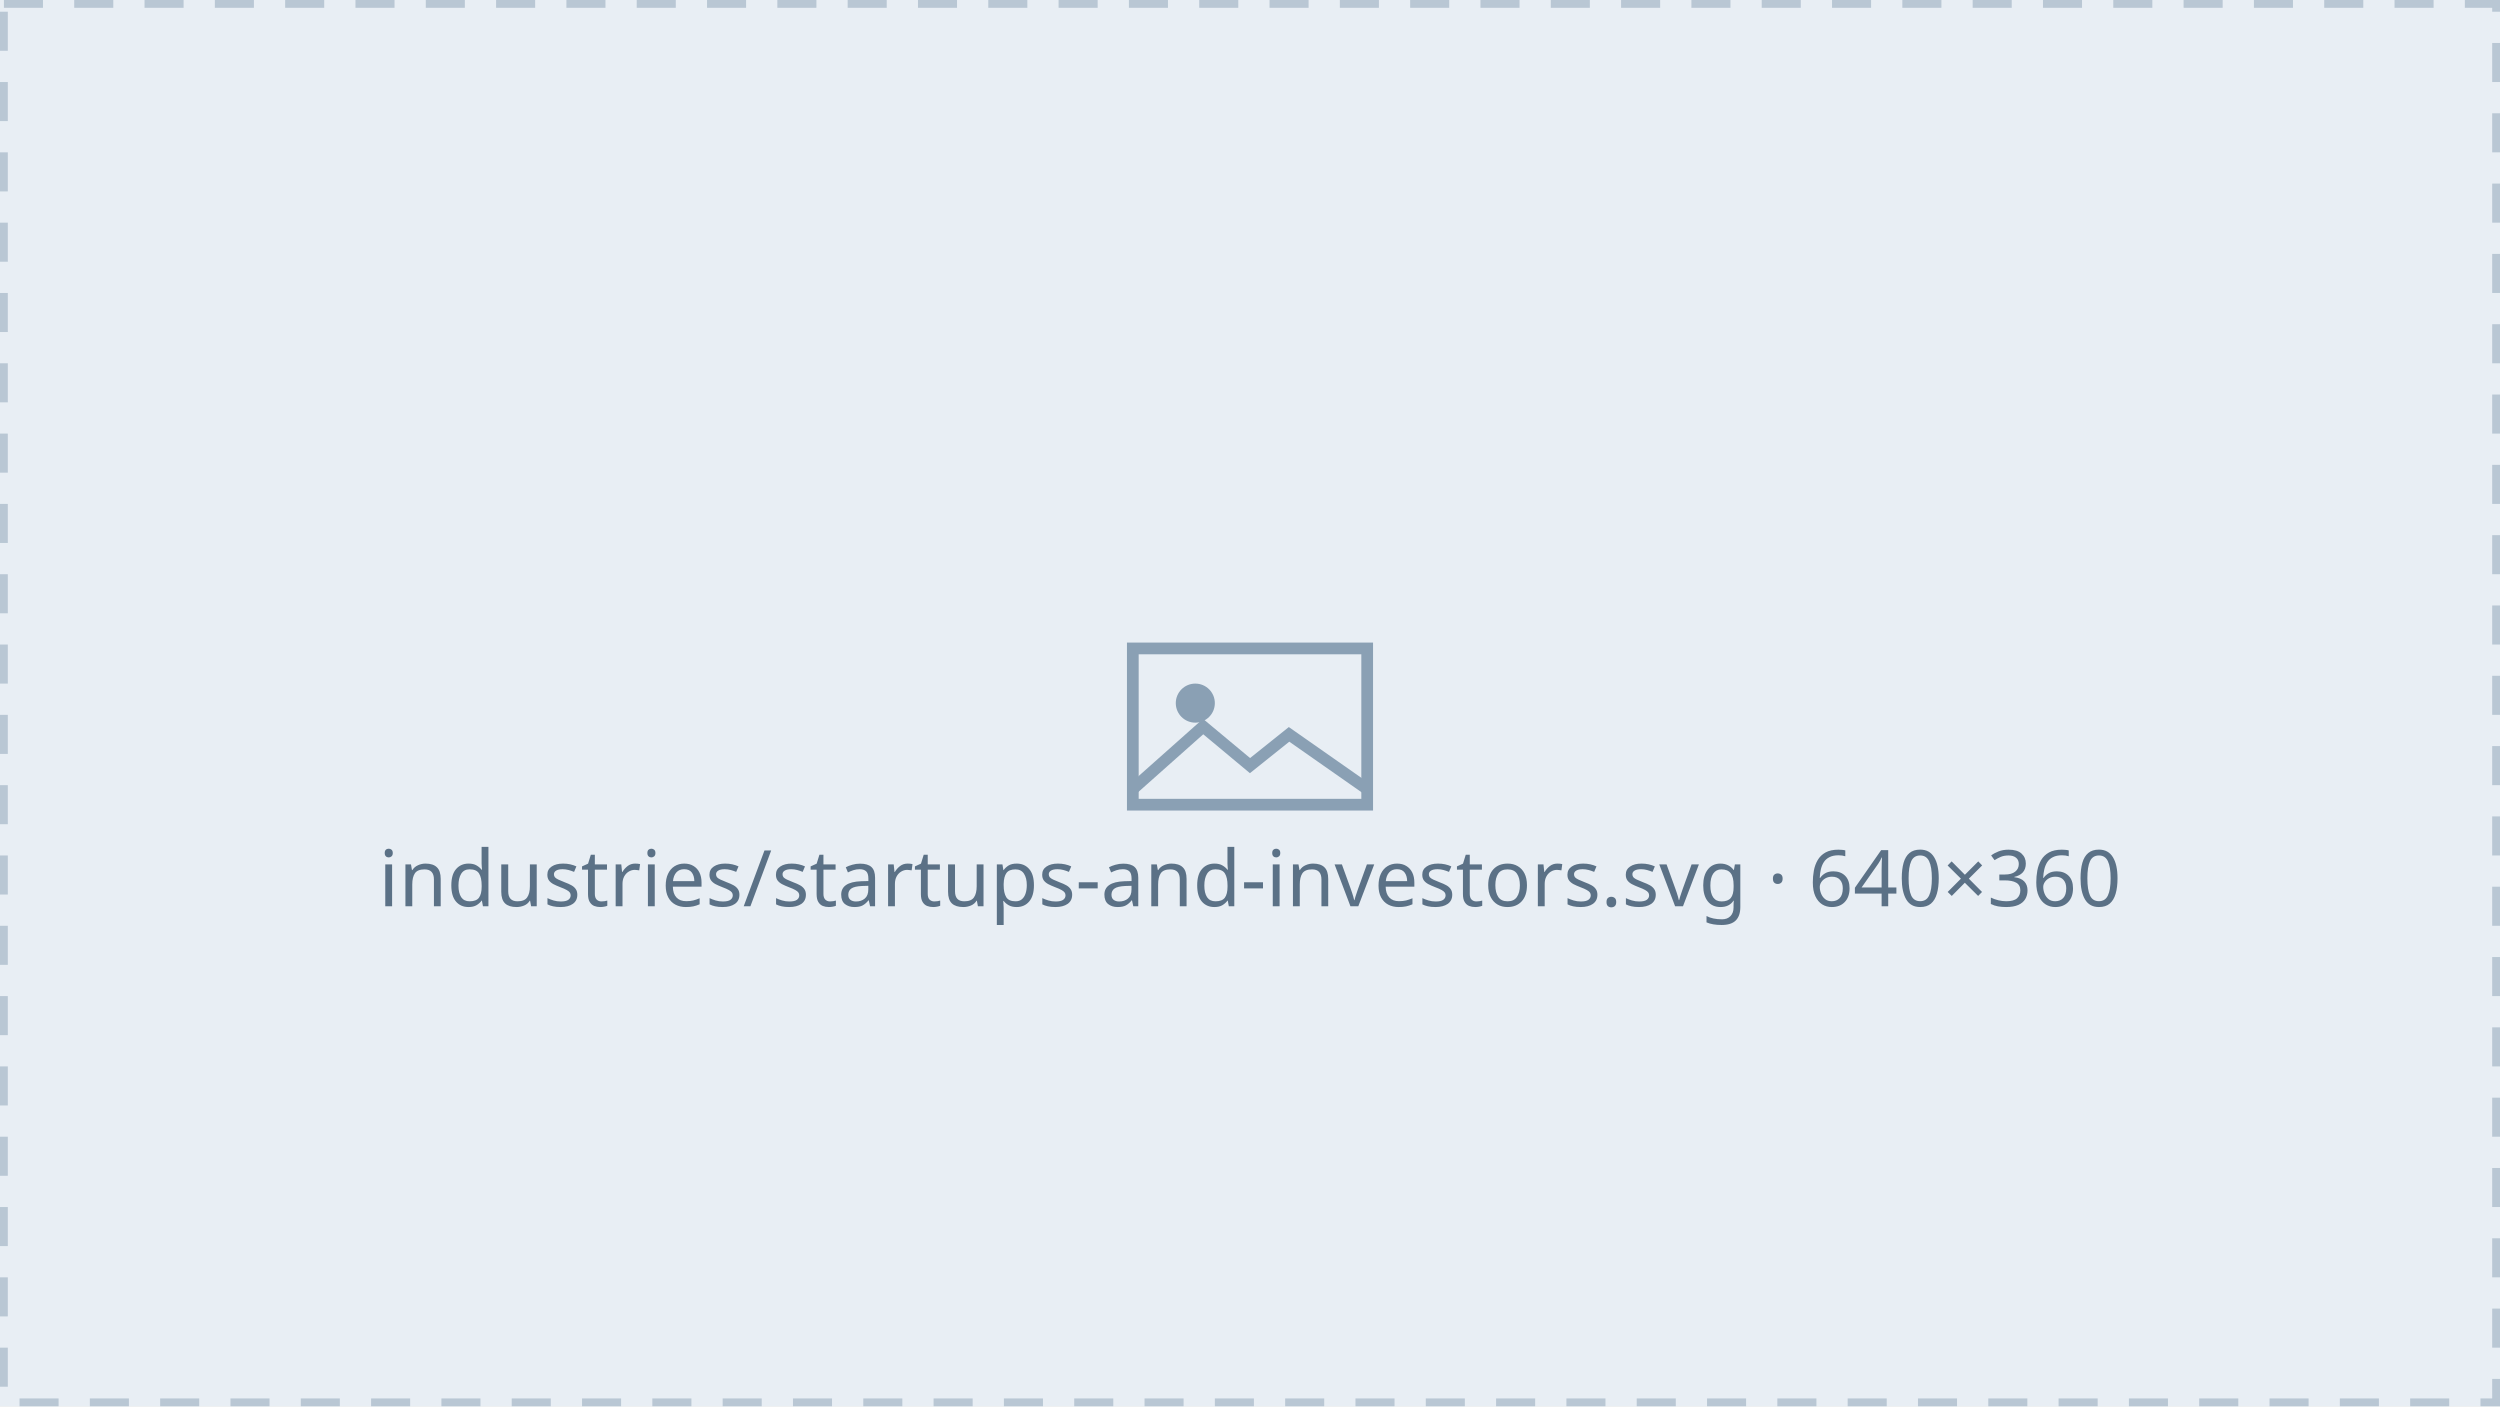
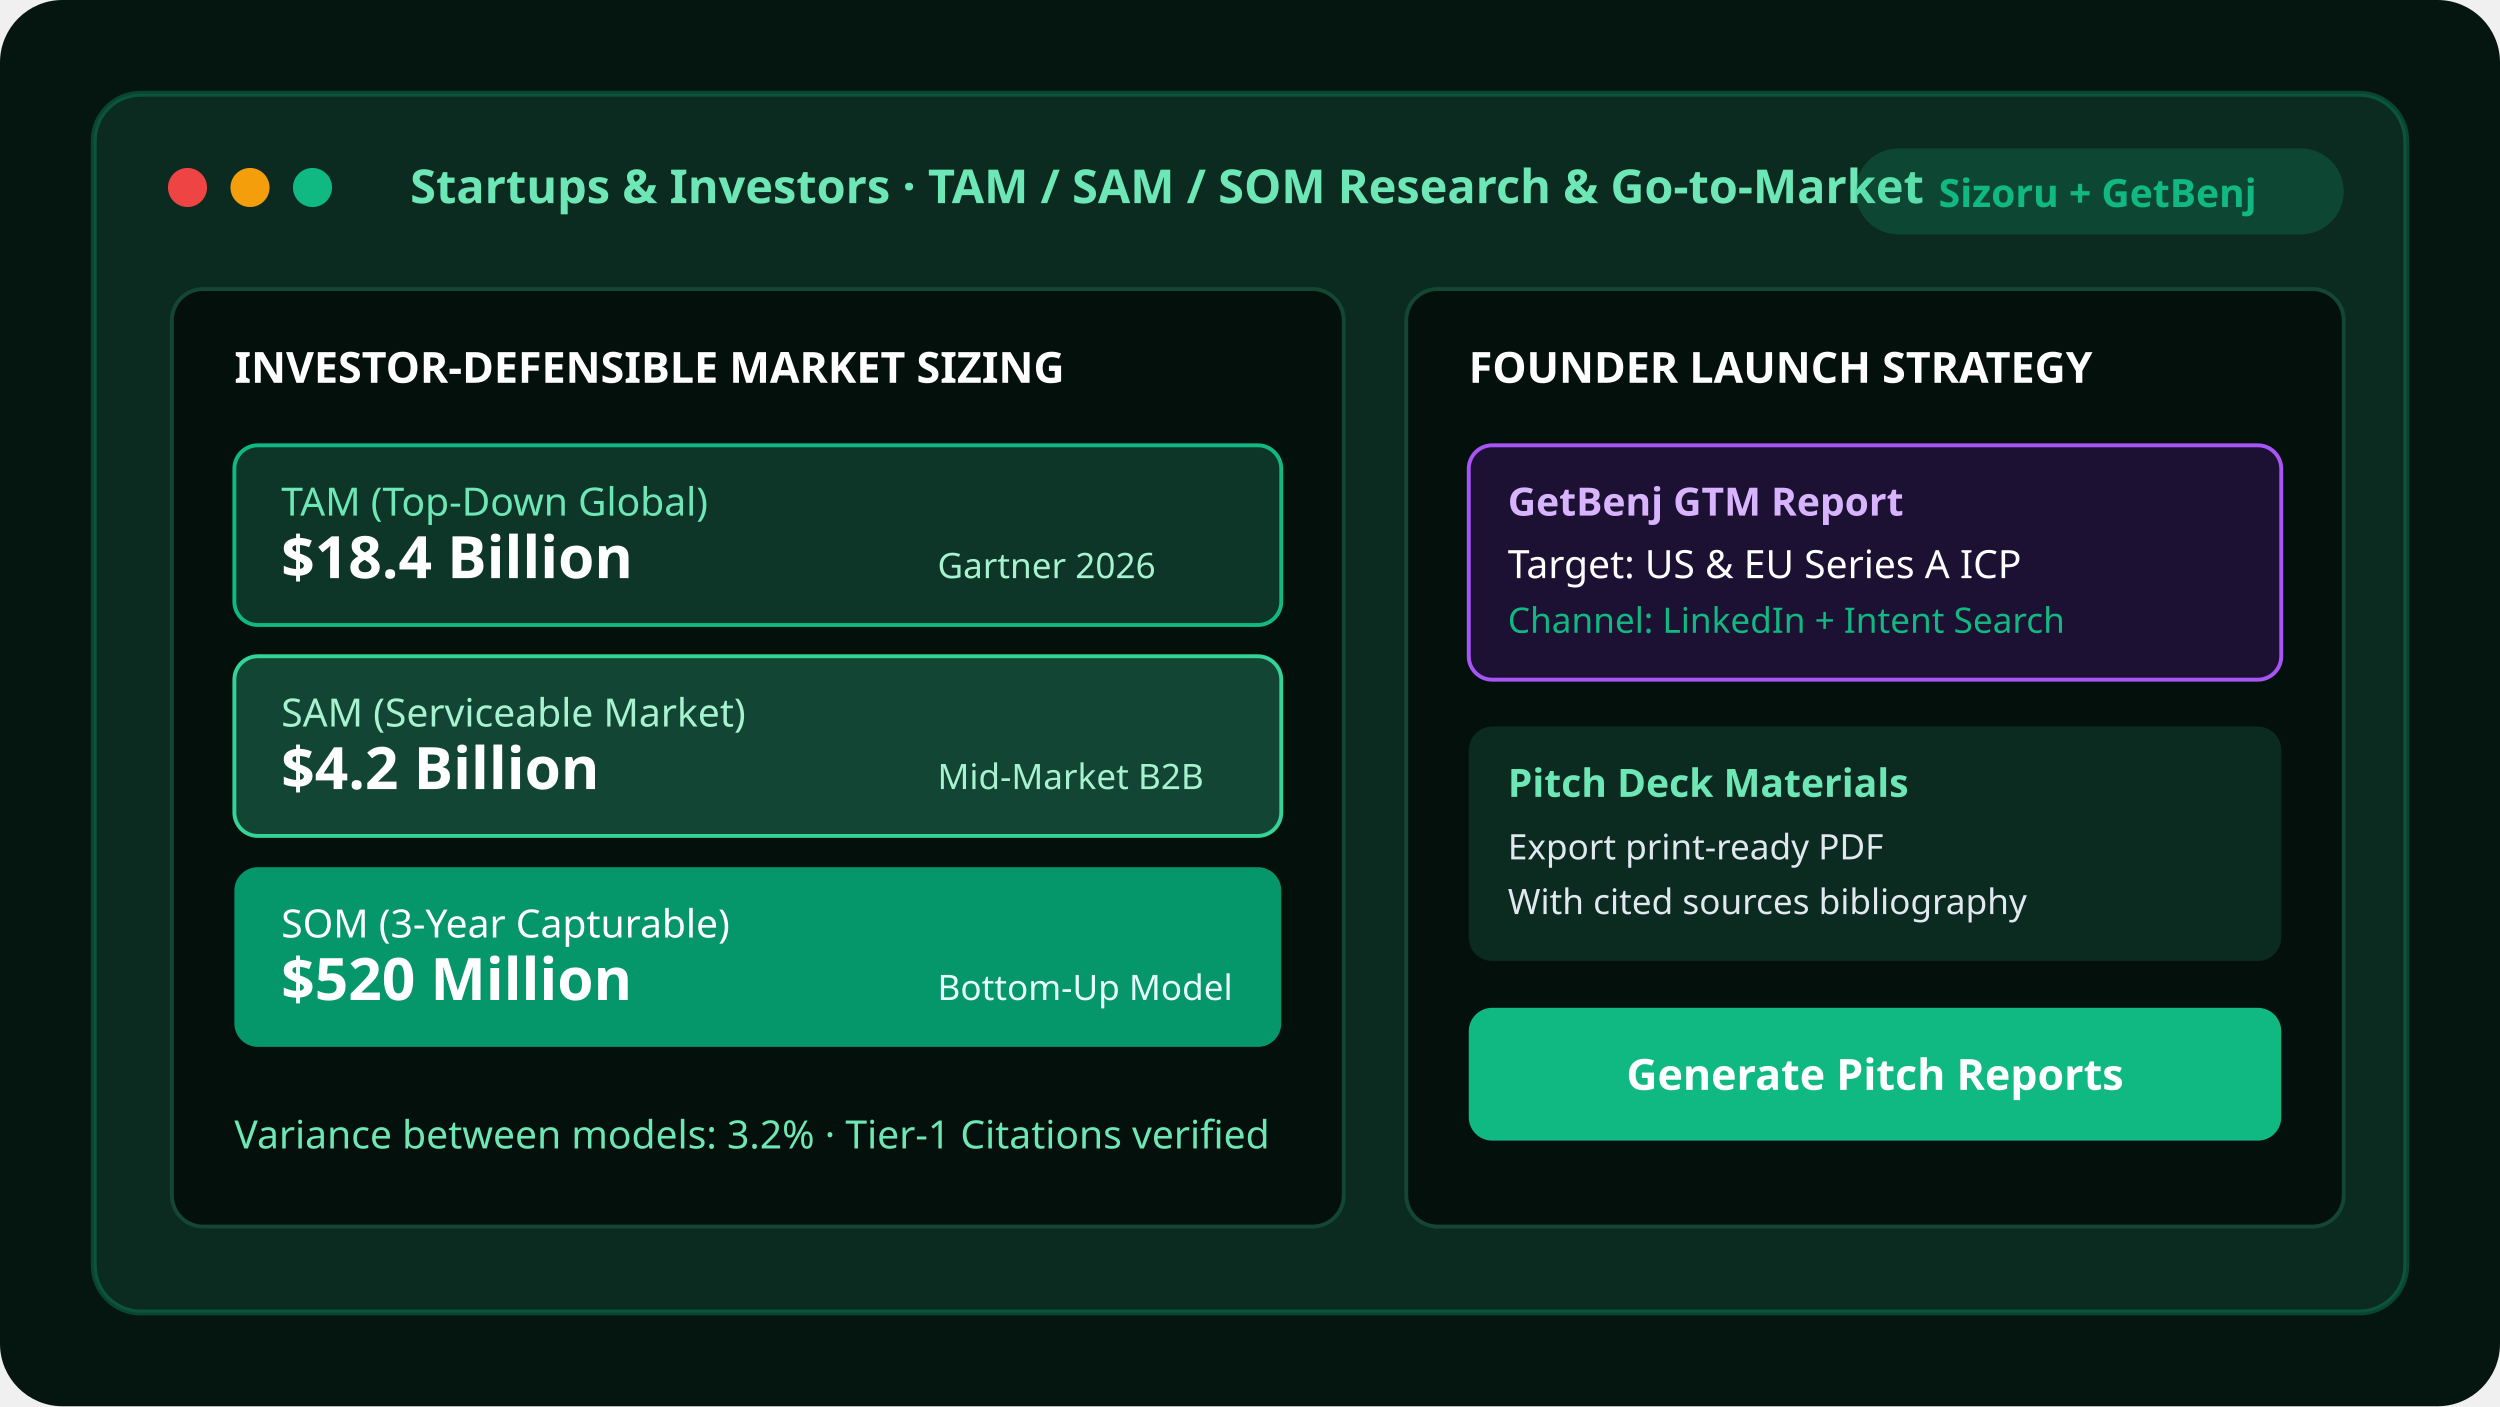
- <svg xmlns="http://www.w3.org/2000/svg" width="640" height="360" viewBox="0 0 640 360">
-   <rect width="100%" height="100%" fill="#e8eef4" />
-   <rect x="1" y="1" width="638" height="358" fill="none" stroke="#b9c7d4" stroke-width="2" stroke-dasharray="10 8" />
-   <path d="M290 166h60v40h-60z" fill="none" stroke="#8aa0b4" stroke-width="3" />
-   <circle cx="306" cy="180" r="5" fill="#8aa0b4" />
-   <path d="M290 202l18-16 12 10 10-8 20 14" fill="none" stroke="#8aa0b4" stroke-width="3" />
-   <text x="50%" y="232" text-anchor="middle" font-family="system-ui,sans-serif" font-size="20" fill="#5b7186">industries/startups-and-investors.svg · 640×360</text>
+ <svg xmlns="http://www.w3.org/2000/svg" width="640" height="360" viewBox="0 0 640 360" fill="none">
+   <rect width="640" height="360" rx="16" fill="#051610" />
+   <rect x="24" y="24" width="592" height="312" rx="12" fill="#0C2B20" stroke="#10B981" stroke-width="1.5" stroke-opacity="0.3" />
+   <circle cx="48" cy="48" r="5" fill="#EF4444" />
+   <circle cx="64" cy="48" r="5" fill="#F59E0B" />
+   <circle cx="80" cy="48" r="5" fill="#10B981" />
+   <text x="105" y="52" fill="#6EE7B7" font-size="12" font-family="system-ui, sans-serif" font-weight="600">Startups &amp; Investors · TAM / SAM / SOM Research &amp; Go-to-Market</text>
+   <rect x="475" y="38" width="125" height="22" rx="11" fill="#10B981" fill-opacity="0.2" />
+   <text x="537" y="53" fill="#10B981" font-size="10" font-family="system-ui, sans-serif" font-weight="600" text-anchor="middle">Sizoru + GetBenj</text>
+   <g transform="translate(44, 74)">
+     <rect width="300" height="240" rx="8" fill="#03100B" stroke="#144634" stroke-width="1" />
+     <text x="16" y="24" fill="#FFFFFF" font-size="11" font-weight="bold" font-family="system-ui">INVESTOR-DEFENSIBLE MARKET SIZING</text>
+     <g transform="translate(16, 40)">
+       <rect width="268" height="46" rx="6" fill="#0D3528" stroke="#10B981" stroke-width="1" />
+       <text x="12" y="18" fill="#6EE7B7" font-size="10" font-family="system-ui">TAM (Top-Down Global)</text>
+       <text x="12" y="34" fill="#FFFFFF" font-size="15" font-weight="bold" font-family="system-ui">$18.4 Billion</text>
+       <text x="180" y="34" fill="#A7F3D0" font-size="9" font-family="system-ui">Gartner 2026</text>
+     </g>
+     <g transform="translate(16, 94)">
+       <rect width="268" height="46" rx="6" fill="#124534" stroke="#34D399" stroke-width="1" />
+       <text x="12" y="18" fill="#A7F3D0" font-size="10" font-family="system-ui">SAM (Serviceable Market)</text>
+       <text x="12" y="34" fill="#FFFFFF" font-size="15" font-weight="bold" font-family="system-ui">$4.2 Billion</text>
+       <text x="180" y="34" fill="#A7F3D0" font-size="9" font-family="system-ui">Mid-Market B2B</text>
+     </g>
+     <g transform="translate(16, 148)">
+       <rect width="268" height="46" rx="6" fill="#059669" />
+       <text x="12" y="18" fill="#FFFFFF" font-size="10" font-family="system-ui">SOM (3-Year Capturable)</text>
+       <text x="12" y="34" fill="#FFFFFF" font-size="15" font-weight="bold" font-family="system-ui">$520 Million</text>
+       <text x="180" y="34" fill="#E6FFFA" font-size="9" font-family="system-ui">Bottom-Up Model</text>
+     </g>
+     <text x="16" y="220" fill="#6EE7B7" font-size="10" font-family="system-ui">Variance between models: 3.2% · Tier-1 Citations verified</text>
+   </g>
+   <g transform="translate(360, 74)">
+     <rect width="240" height="240" rx="8" fill="#03100B" stroke="#144634" stroke-width="1" />
+     <text x="16" y="24" fill="#FFFFFF" font-size="11" font-weight="bold" font-family="system-ui">FOUNDER LAUNCH STRATEGY</text>
+     <g transform="translate(16, 40)">
+       <rect width="208" height="60" rx="6" fill="#1C1033" stroke="#A855F7" stroke-width="1" />
+       <text x="10" y="18" fill="#D8B4FE" font-size="10" font-weight="bold" font-family="system-ui">GetBenj GTM Report</text>
+       <text x="10" y="34" fill="#FFFFFF" font-size="10" font-family="system-ui">Target: US &amp; EU Series A ICP</text>
+       <text x="10" y="48" fill="#10B981" font-size="9" font-family="system-ui">Channel: LinkedIn + Intent Search</text>
+     </g>
+     <g transform="translate(16, 112)">
+       <rect width="208" height="60" rx="6" fill="#0C2B20" />
+       <text x="10" y="18" fill="#6EE7B7" font-size="10" font-weight="bold" font-family="system-ui">Pitch Deck Materials</text>
+       <text x="10" y="34" fill="#E2E8F0" font-size="9" font-family="system-ui">Export print-ready PDF</text>
+       <text x="10" y="48" fill="#E2E8F0" font-size="9" font-family="system-ui">With cited sources bibliography</text>
+     </g>
+     <rect x="16" y="184" width="208" height="34" rx="6" fill="#10B981" />
+     <text x="120" y="205" fill="#FFFFFF" font-size="11" font-weight="bold" font-family="system-ui" text-anchor="middle">Generate Pitch Reports</text>
+   </g>
</svg>
